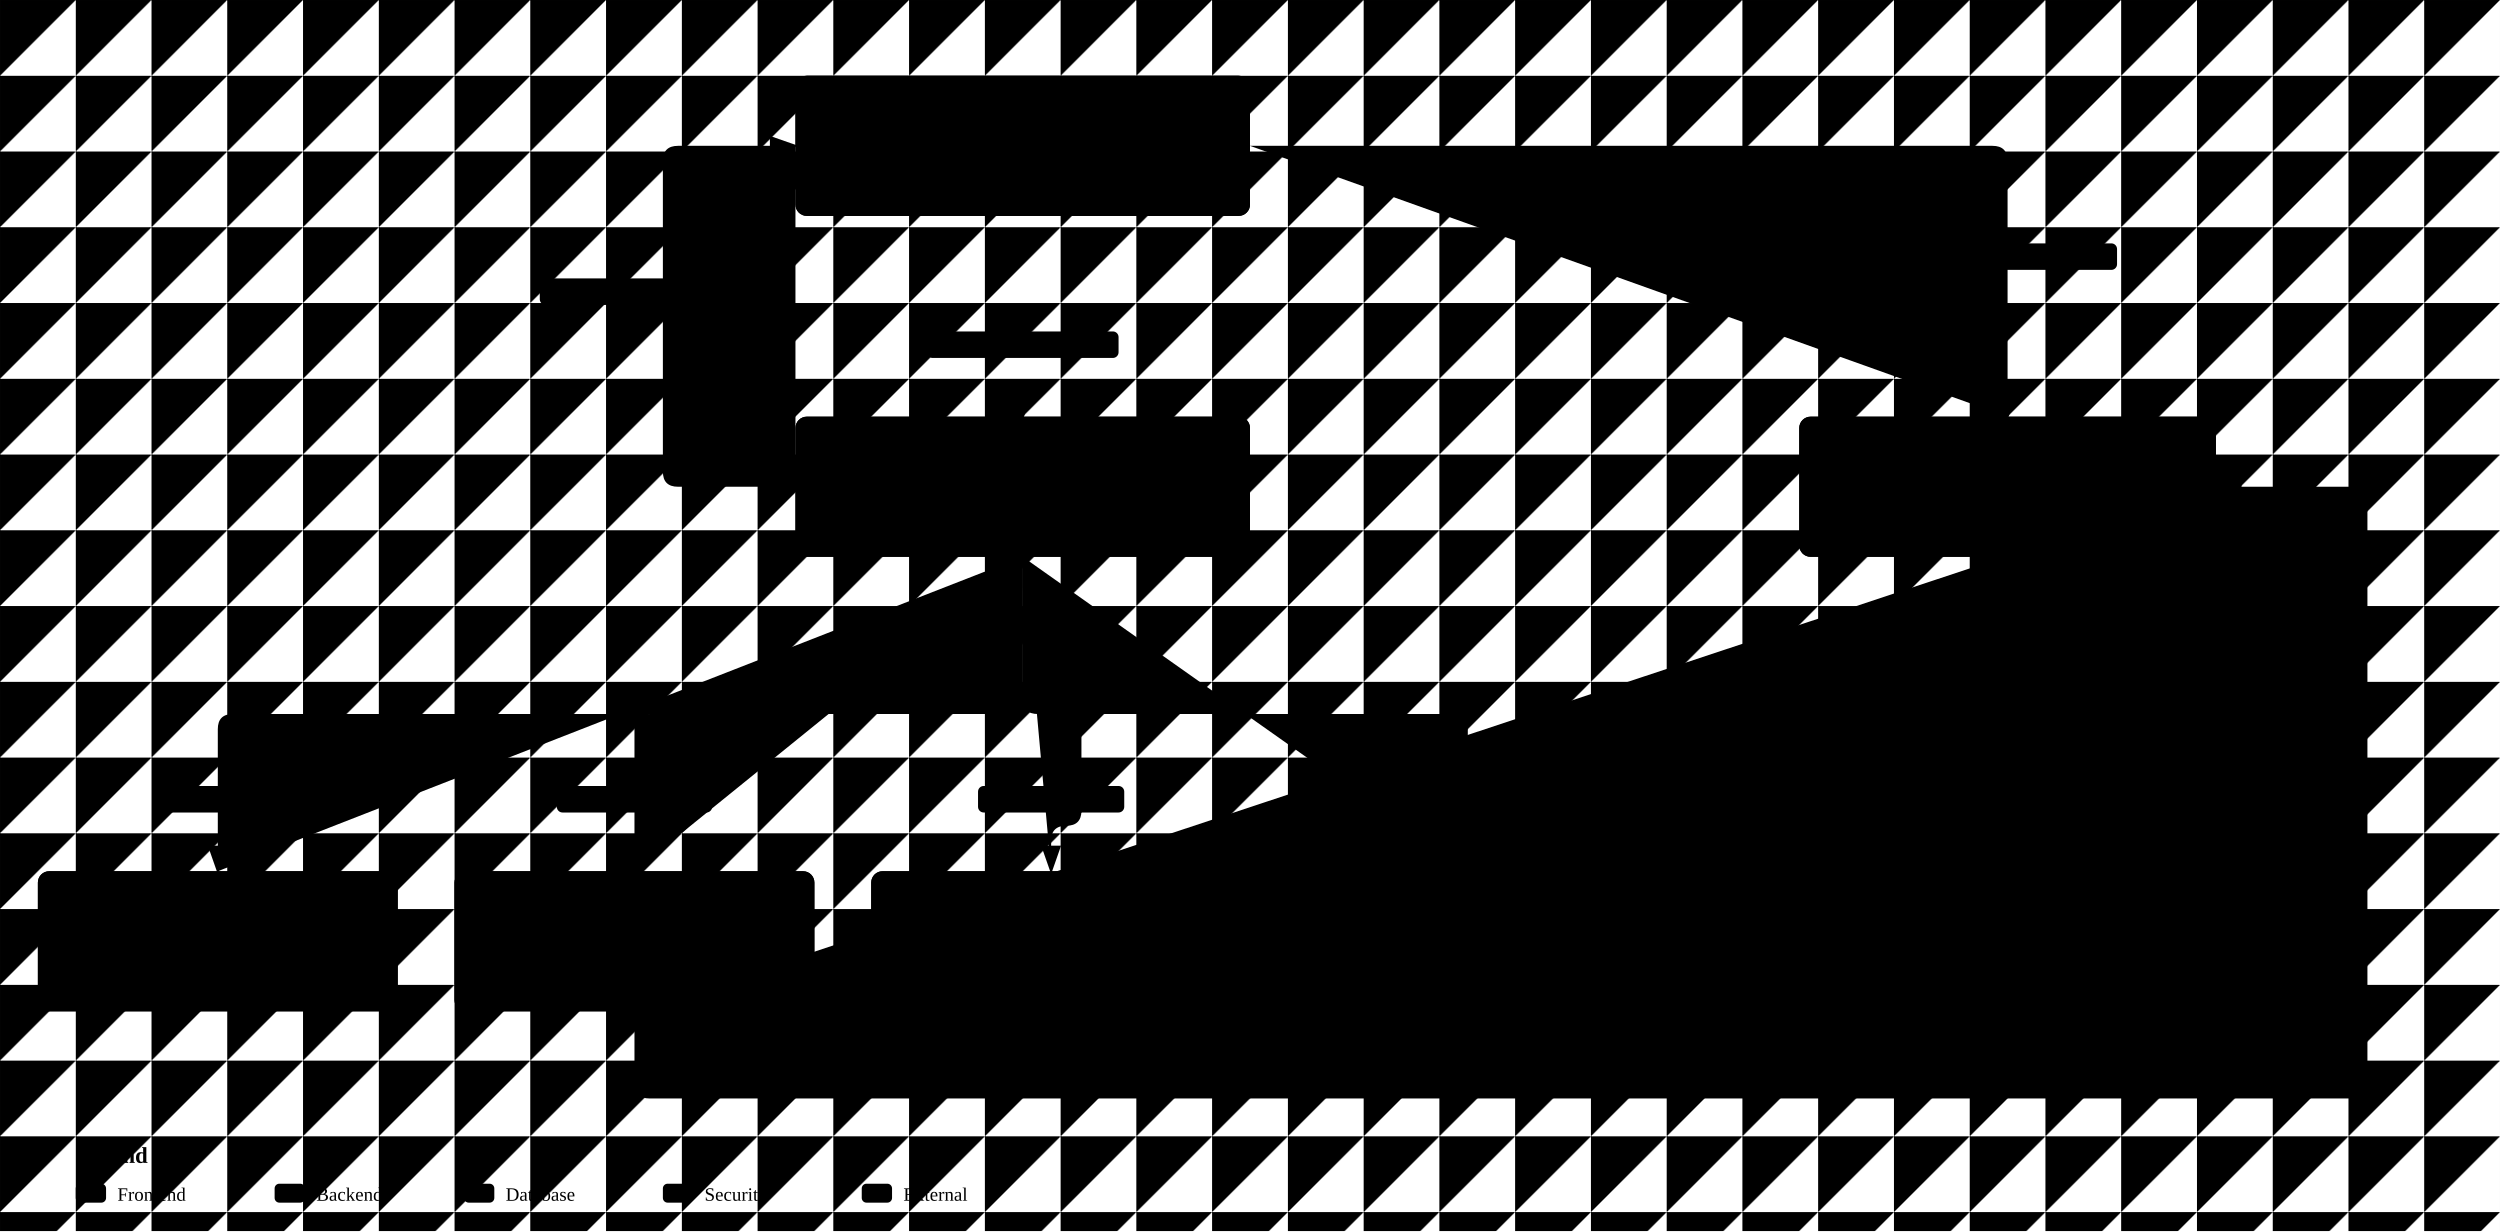
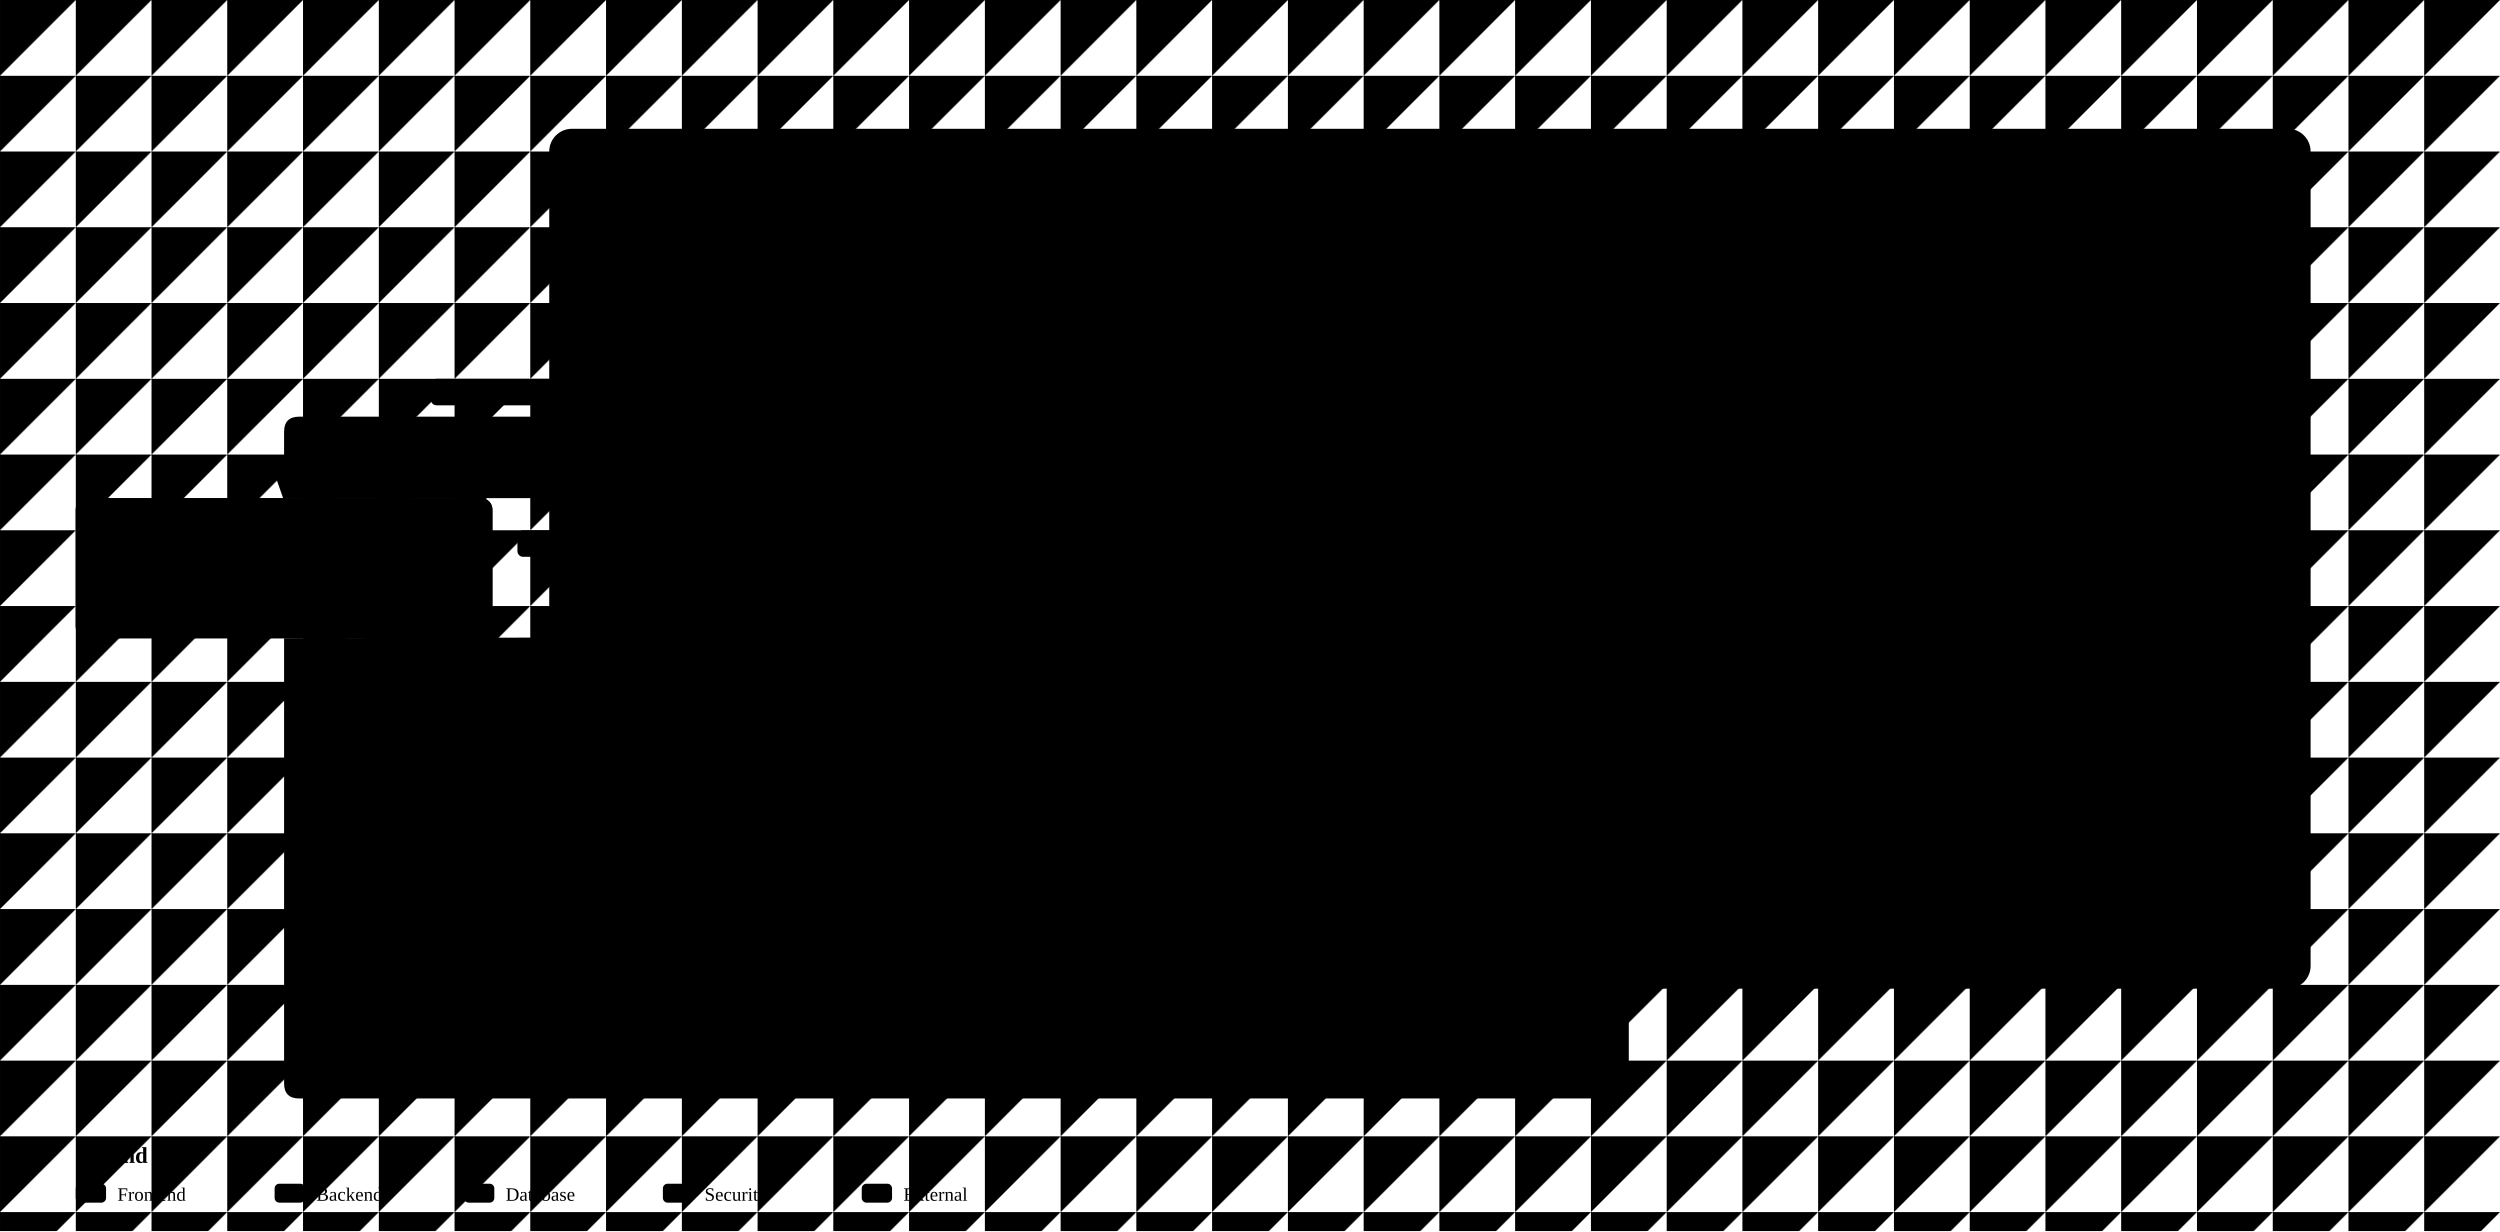
<svg viewBox="0 0 1320 650" role="img" lang="en" aria-labelledby="archify-diagram-title archify-diagram-description" data-preset="classic" data-quality-profile="showcase">
  <defs>
    <marker id="arrowhead" markerWidth="10" markerHeight="7" refX="9" refY="3.5" orient="auto">
      <polygon points="0 0, 10 3.5, 0 7" class="m-default" />
    </marker>
    <marker id="arrowhead-emphasis" markerWidth="10" markerHeight="7" refX="9" refY="3.5" orient="auto">
      <polygon points="0 0, 10 3.5, 0 7" class="m-emphasis" />
    </marker>
    <marker id="arrowhead-security" markerWidth="10" markerHeight="7" refX="9" refY="3.5" orient="auto">
      <polygon points="0 0, 10 3.5, 0 7" class="m-security" />
    </marker>
    <marker id="arrowhead-dashed" markerWidth="10" markerHeight="7" refX="9" refY="3.5" orient="auto">
      <polygon points="0 0, 10 3.5, 0 7" class="m-dashed" />
    </marker>
    <pattern id="grid" width="40" height="40" patternUnits="userSpaceOnUse">
      <path d="M 40 0 L 0 0 0 40" class="c-grid" stroke-width="0.5" />
    </pattern>
  </defs>
  <rect width="100%" height="100%" fill="url(#grid)" />
-   <path data-edge-from="client" data-edge-to="thomas" data-edge-label="yêu cầu, quyết định" data-edge-key="0" data-edge-id="client-thomas" data-composition-points="540,114;540,220" d="M 540 114 L 540 220" class="a-emphasis" stroke-width="1.8" marker-end="url(#arrowhead-emphasis)" />
-   <path data-edge-from="thomas" data-edge-to="client" data-edge-label="hỏi lại khi cần bạn quyết" data-edge-key="1" data-edge-id="thomas-client" data-composition-points="420,257;350,257;350,77;420,77" d="M 420 257 L 358 257 Q 350 257 350 249 L 350 85 Q 350 77 358 77 L 420 77" class="a-dashed" stroke-width="1.5" marker-end="url(#arrowhead-dashed)" />
-   <path data-edge-from="thomas" data-edge-to="shaper" data-edge-label="spec, ticket" data-edge-key="2" data-edge-id="thomas-shaper" data-composition-points="540,294;540,377;115,377;115,460" d="M 540 294 L 540 369 Q 540 377 532 377 L 123 377 Q 115 377 115 385 L 115 460" class="a-default" stroke-width="1.5" marker-end="url(#arrowhead)" />
-   <path data-edge-from="thomas" data-edge-to="builder" data-edge-label="claim, dispatch" data-edge-key="3" data-edge-id="thomas-builder" data-composition-points="540,294;540,377;335,377;335,460" d="M 540 294 L 540 369 Q 540 377 532 377 L 343 377 Q 335 377 335 385 L 335 460" class="a-emphasis" stroke-width="1.8" marker-end="url(#arrowhead-emphasis)" />
-   <path data-edge-from="thomas" data-edge-to="rin" data-edge-label="gate milestone" data-edge-key="4" data-edge-id="thomas-rin" data-composition-points="540,294;540,318;571,318;571,436;555,436;555,460" d="M 540 294 L 540 310 Q 540 318 548 318 L 563 318 Q 571 318 571 326 L 571 428 Q 571 436 563 436 L 563 436 Q 555 436 555 444 L 555 460" class="a-security" stroke-width="1.5" marker-end="url(#arrowhead-security)" />
-   <path data-edge-from="thomas" data-edge-to="qa" data-edge-label="qa walk" data-edge-key="5" data-edge-id="thomas-qa" data-composition-points="540,294;540,377;775,377;775,460" d="M 540 294 L 540 369 Q 540 377 548 377 L 767 377 Q 775 377 775 385 L 775 460" class="a-default" stroke-width="1.5" marker-end="url(#arrowhead)" />
-   <path data-edge-from="builder" data-edge-to="tracker" data-edge-label="ticket, commit, biên nhận" data-edge-key="6" data-edge-id="builder-tracker" data-composition-points="335,534;335,580;1250,580;1250,257;1170,257" d="M 335 534 L 335 572 Q 335 580 343 580 L 1242 580 Q 1250 580 1250 572 L 1250 265 Q 1250 257 1242 257 L 1170 257" class="a-default" stroke-width="1.5" marker-end="url(#arrowhead)" />
-   <path data-edge-from="client" data-edge-to="tracker" data-edge-label="đọc thiết kế, giám sát" data-edge-key="7" data-edge-id="client-tracker" data-composition-points="660,77;1060,77;1060,220" d="M 660 77 L 1052 77 Q 1060 77 1060 85 L 1060 220" class="a-dashed" stroke-width="1.5" marker-end="url(#arrowhead-dashed)" />
+   <rect data-graph-role="structural-frame" data-composition-frame-kind="region" data-composition-frame-id="0" data-composition-frame-label="Đội outsource Astragentic" x="290" y="68" width="930" height="454" rx="12" class="c-region" stroke-width="1" />
+   <path data-edge-from="client" data-edge-to="thomas" data-edge-label="yêu cầu" data-edge-key="0" data-edge-id="client-thomas" data-composition-points="260,300;330,300" d="M 260 300 L 330 300" class="a-emphasis" stroke-width="1.8" marker-end="url(#arrowhead-emphasis)" />
+   <path data-edge-from="thomas" data-edge-to="client" data-edge-label="hỏi lại khi cần bạn quyết" data-edge-key="1" data-edge-id="thomas-client" data-composition-points="435,263;435,220;150,220;150,263" d="M 435 263 L 435 228 Q 435 220 427 220 L 158 220 Q 150 220 150 228 L 150 263" class="a-dashed" stroke-width="1.5" marker-end="url(#arrowhead-dashed)" />
+   <path data-edge-from="thomas" data-edge-to="tracker" data-edge-label="frontier, claim, dispatch" data-edge-key="2" data-edge-id="thomas-tracker" data-composition-points="540,300;760,300" d="M 540 300 L 760 300" class="a-emphasis" stroke-width="1.8" marker-end="url(#arrowhead-emphasis)" />
+   <path data-edge-from="shaper" data-edge-to="tracker" data-edge-label="spec → ticket" data-edge-key="3" data-edge-id="shaper-tracker" data-composition-points="860,172;860,265" d="M 860 172 L 860 265" class="a-default" stroke-width="1.5" marker-end="url(#arrowhead)" />
+   <path data-edge-from="tracker" data-edge-to="builder" data-edge-label="claim" data-edge-key="4" data-edge-id="tracker-builder" data-composition-points="960,300;1000,300" d="M 960 300 L 1000 300" class="a-default" stroke-width="1.5" marker-end="url(#arrowhead)" />
+   <path data-edge-from="builder" data-edge-to="tracker" data-edge-label="commit, biên nhận" data-edge-key="5" data-edge-id="builder-tracker" data-composition-points="1090,332;1090,355;860,355;860,335" d="M 1090 332 L 1090 347 Q 1090 355 1082 355 L 868 355 Q 860 355 860 347 L 860 335" class="a-default" stroke-width="1.5" marker-end="url(#arrowhead)" />
+   <path data-edge-from="tracker" data-edge-to="rin" data-edge-label="gate milestone" data-edge-key="6" data-edge-id="tracker-rin" data-composition-points="853,335;853,386.5;760,386.5;760,438" d="M 853 335 L 853 378.5 Q 853 386.5 845 386.5 L 768 386.5 Q 760 386.5 760 394.5 L 760 438" class="a-security" stroke-width="1.5" marker-end="url(#arrowhead-security)" />
+   <path data-edge-from="tracker" data-edge-to="qa" data-edge-label="qa walk" data-edge-key="7" data-edge-id="tracker-qa" data-composition-points="867,335;867,386.5;960,386.5;960,438" d="M 867 335 L 867 378.5 Q 867 386.5 875 386.5 L 952 386.5 Q 960 386.5 960 394.5 L 960 438" class="a-default" stroke-width="1.5" marker-end="url(#arrowhead)" />
+   <path data-edge-from="client" data-edge-to="tracker" data-edge-label="đọc lại, giám sát" data-edge-key="8" data-edge-id="client-tracker" data-composition-points="150,337;150,580;860,580;860,335" d="M 150 337 L 150 572 Q 150 580 158 580 L 852 580 Q 860 580 860 572 L 860 335" class="a-dashed" stroke-width="1.5" marker-end="url(#arrowhead-dashed)" />
  <g id="node-client" data-node-id="client" data-node-label="Bạn, khách hàng" tabindex="0" role="button" aria-label="Focus Bạn, khách hàng, yêu cầu, quyết định, Architecture component" aria-pressed="false" data-node-kind="external" data-node-sublabel="yêu cầu, quyết định" data-node-context="Architecture component">
-     <rect x="420" y="40" width="240" height="74" rx="6" class="c-mask" />
-     <rect x="420" y="40" width="240" height="74" rx="6" class="c-external" stroke-width="1.5" />
-     <g aria-hidden="true" data-semantic-sigil="external" class="semantic-sigil s-external" transform="translate(426 46) scale(0.6875)">
+     <rect x="40" y="263" width="220" height="74" rx="6" class="c-mask" />
+     <rect x="40" y="263" width="220" height="74" rx="6" class="c-external" stroke-width="1.5" />
+     <g aria-hidden="true" data-semantic-sigil="external" class="semantic-sigil s-external" transform="translate(46 269) scale(0.6875)">
      <rect x="2.5" y="5" width="8.5" height="8" rx="1.5" />
      <path d="M8 2.5h5.5V8M13.5 2.5 7.5 8.5" />
    </g>
-     <text data-node-label="" data-detail-anchor="" x="540" y="75" class="t-primary" font-size="11" font-weight="600" text-anchor="middle">Bạn, khách hàng</text>
-     <text data-detail="context" x="540" y="91" class="t-muted" font-size="9" text-anchor="middle">yêu cầu, quyết định</text>
+     <text data-node-label="" data-detail-anchor="" x="150" y="298" class="t-primary" font-size="11" font-weight="600" text-anchor="middle">Bạn, khách hàng</text>
+     <text data-detail="context" x="150" y="314" class="t-muted" font-size="9" text-anchor="middle">yêu cầu, quyết định</text>
  </g>
-   <g id="node-thomas" data-node-id="thomas" data-node-label="Thomas · người đại diện" tabindex="0" role="button" aria-label="Focus Thomas · người đại diện, hỏi lại trước khi quyết, Architecture component" aria-pressed="false" data-node-kind="backend" data-node-sublabel="hỏi lại trước khi quyết" data-node-context="Architecture component">
-     <rect x="420" y="220" width="240" height="74" rx="6" class="c-mask" />
-     <rect x="420" y="220" width="240" height="74" rx="6" class="c-backend" stroke-width="1.5" />
-     <g aria-hidden="true" data-semantic-sigil="backend" class="semantic-sigil s-backend" transform="translate(426 226) scale(0.6875)">
+   <g id="node-thomas" data-node-id="thomas" data-node-label="Thomas · người đại diện" tabindex="0" role="button" aria-label="Focus Thomas · người đại diện, PM, BA, thư ký, Đội outsource Astragentic" aria-pressed="false" data-node-kind="backend" data-node-sublabel="PM, BA, thư ký" data-node-context="Đội outsource Astragentic">
+     <rect x="330" y="263" width="210" height="74" rx="6" class="c-mask" />
+     <rect x="330" y="263" width="210" height="74" rx="6" class="c-backend" stroke-width="1.5" />
+     <g aria-hidden="true" data-semantic-sigil="backend" class="semantic-sigil s-backend" transform="translate(336 269) scale(0.6875)">
      <path d="M6 3 3 8l3 5M10 3l3 5-3 5" />
    </g>
-     <text data-node-label="" data-detail-anchor="" x="540" y="255" class="t-primary" font-size="11" font-weight="600" text-anchor="middle">Thomas · người đại diện</text>
-     <text data-detail="context" x="540" y="271" class="t-muted" font-size="9" text-anchor="middle">hỏi lại trước khi quyết</text>
+     <text data-node-label="" data-detail-anchor="" x="435" y="298" class="t-primary" font-size="11" font-weight="600" text-anchor="middle">Thomas · người đại diện</text>
+     <text data-detail="context" x="435" y="314" class="t-muted" font-size="9" text-anchor="middle">PM, BA, thư ký</text>
  </g>
-   <g id="node-shaper" data-node-id="shaper" data-node-label="Shaper" tabindex="0" role="button" aria-label="Focus Shaper, grill → spec → ticket, Architecture component" aria-pressed="false" data-node-kind="frontend" data-node-sublabel="grill → spec → ticket" data-node-context="Architecture component">
-     <rect x="20" y="460" width="190" height="74" rx="6" class="c-mask" />
-     <rect x="20" y="460" width="190" height="74" rx="6" class="c-frontend" stroke-width="1.5" />
-     <g aria-hidden="true" data-semantic-sigil="frontend" class="semantic-sigil s-frontend" transform="translate(26 466) scale(0.6875)">
+   <g id="node-tracker" data-node-id="tracker" data-node-label="Issue tracker" tabindex="0" role="button" aria-label="Focus Issue tracker, mọi việc đi qua đây, Đội outsource Astragentic" aria-pressed="false" data-node-kind="database" data-node-sublabel="mọi việc đi qua đây" data-node-context="Đội outsource Astragentic">
+     <rect x="760" y="265" width="200" height="70" rx="6" class="c-mask" />
+     <rect x="760" y="265" width="200" height="70" rx="6" class="c-database" stroke-width="1.5" />
+     <g aria-hidden="true" data-semantic-sigil="database" class="semantic-sigil s-database" transform="translate(766 271) scale(0.6875)">
+       <ellipse cx="8" cy="4" rx="5" ry="2" />
+       <path d="M3 4v8c0 1.1 2.2 2 5 2s5-.9 5-2V4M3 8c0 1.1 2.2 2 5 2s5-.9 5-2" />
+     </g>
+     <text data-node-label="" data-detail-anchor="" x="860" y="298" class="t-primary" font-size="11" font-weight="600" text-anchor="middle">Issue tracker</text>
+     <text data-detail="context" x="860" y="314" class="t-muted" font-size="9" text-anchor="middle">mọi việc đi qua đây</text>
+   </g>
+   <g id="node-shaper" data-node-id="shaper" data-node-label="Shaper" tabindex="0" role="button" aria-label="Focus Shaper, grill → spec → ticket, Đội outsource Astragentic" aria-pressed="false" data-node-kind="frontend" data-node-sublabel="grill → spec → ticket" data-node-context="Đội outsource Astragentic">
+     <rect x="770" y="108" width="180" height="64" rx="6" class="c-mask" />
+     <rect x="770" y="108" width="180" height="64" rx="6" class="c-frontend" stroke-width="1.5" />
+     <g aria-hidden="true" data-semantic-sigil="frontend" class="semantic-sigil s-frontend" transform="translate(776 114) scale(0.6875)">
      <rect x="2" y="3" width="12" height="10" rx="2" />
      <path d="M2 6.5h12" />
      <circle cx="4.1" cy="4.8" r=".7" class="sigil-fill" />
      <circle cx="6.3" cy="4.8" r=".7" class="sigil-fill" />
    </g>
-     <text data-node-label="" data-detail-anchor="" x="115" y="495" class="t-primary" font-size="11" font-weight="600" text-anchor="middle">Shaper</text>
-     <text data-detail="context" x="115" y="511" class="t-muted" font-size="9" text-anchor="middle">grill → spec → ticket</text>
+     <text data-node-label="" data-detail-anchor="" x="860" y="138" class="t-primary" font-size="11" font-weight="600" text-anchor="middle">Shaper</text>
+     <text data-detail="context" x="860" y="154" class="t-muted" font-size="9" text-anchor="middle">grill → spec → ticket</text>
  </g>
-   <g id="node-builder" data-node-id="builder" data-node-label="Builder" tabindex="0" role="button" aria-label="Focus Builder, implement, worktree riêng, Architecture component" aria-pressed="false" data-node-kind="backend" data-node-sublabel="implement, worktree riêng" data-node-context="Architecture component">
-     <rect x="240" y="460" width="190" height="74" rx="6" class="c-mask" />
-     <rect x="240" y="460" width="190" height="74" rx="6" class="c-backend" stroke-width="1.5" />
-     <g aria-hidden="true" data-semantic-sigil="backend" class="semantic-sigil s-backend" transform="translate(246 466) scale(0.6875)">
+   <g id="node-builder" data-node-id="builder" data-node-label="Builder" tabindex="0" role="button" aria-label="Focus Builder, implement, worktree riêng, Đội outsource Astragentic" aria-pressed="false" data-node-kind="backend" data-node-sublabel="implement, worktree riêng" data-node-context="Đội outsource Astragentic">
+     <rect x="1000" y="268" width="180" height="64" rx="6" class="c-mask" />
+     <rect x="1000" y="268" width="180" height="64" rx="6" class="c-backend" stroke-width="1.5" />
+     <g aria-hidden="true" data-semantic-sigil="backend" class="semantic-sigil s-backend" transform="translate(1006 274) scale(0.6875)">
      <path d="M6 3 3 8l3 5M10 3l3 5-3 5" />
    </g>
-     <text data-node-label="" data-detail-anchor="" x="335" y="495" class="t-primary" font-size="11" font-weight="600" text-anchor="middle">Builder</text>
-     <text data-detail="context" x="335" y="511" class="t-muted" font-size="9" text-anchor="middle">implement, worktree riêng</text>
+     <text data-node-label="" data-detail-anchor="" x="1090" y="298" class="t-primary" font-size="11" font-weight="600" text-anchor="middle">Builder</text>
+     <text data-detail="context" x="1090" y="314" class="t-muted" font-size="9" text-anchor="middle">implement, worktree riêng</text>
  </g>
-   <g id="node-rin" data-node-id="rin" data-node-label="Rin" tabindex="0" role="button" aria-label="Focus Rin, verify artifact + trace, Architecture component" aria-pressed="false" data-node-kind="security" data-node-sublabel="verify artifact + trace" data-node-context="Architecture component">
-     <rect x="460" y="460" width="190" height="74" rx="6" class="c-mask" />
-     <rect x="460" y="460" width="190" height="74" rx="6" class="c-security" stroke-width="1.5" />
-     <g aria-hidden="true" data-semantic-sigil="security" class="semantic-sigil s-security" transform="translate(466 466) scale(0.6875)">
+   <g id="node-rin" data-node-id="rin" data-node-label="Rin" tabindex="0" role="button" aria-label="Focus Rin, verify artifact + trace, Đội outsource Astragentic" aria-pressed="false" data-node-kind="security" data-node-sublabel="verify artifact + trace" data-node-context="Đội outsource Astragentic">
+     <rect x="670" y="438" width="180" height="64" rx="6" class="c-mask" />
+     <rect x="670" y="438" width="180" height="64" rx="6" class="c-security" stroke-width="1.5" />
+     <g aria-hidden="true" data-semantic-sigil="security" class="semantic-sigil s-security" transform="translate(676 444) scale(0.6875)">
      <path d="M8 2.2 13 4v3.5c0 3.1-1.8 5.4-5 6.5-3.2-1.1-5-3.4-5-6.5V4Z" />
      <path d="m5.8 8 1.5 1.5 3-3" />
    </g>
-     <text data-node-label="" data-detail-anchor="" x="555" y="495" class="t-primary" font-size="11" font-weight="600" text-anchor="middle">Rin</text>
-     <text data-detail="context" x="555" y="511" class="t-muted" font-size="9" text-anchor="middle">verify artifact + trace</text>
+     <text data-node-label="" data-detail-anchor="" x="760" y="468" class="t-primary" font-size="11" font-weight="600" text-anchor="middle">Rin</text>
+     <text data-detail="context" x="760" y="484" class="t-muted" font-size="9" text-anchor="middle">verify artifact + trace</text>
  </g>
-   <g id="node-qa" data-node-id="qa" data-node-label="QA" tabindex="0" role="button" aria-label="Focus QA, chạy sản phẩm thật, Architecture component" aria-pressed="false" data-node-kind="external" data-node-sublabel="chạy sản phẩm thật" data-node-context="Architecture component">
-     <rect x="680" y="460" width="190" height="74" rx="6" class="c-mask" />
-     <rect x="680" y="460" width="190" height="74" rx="6" class="c-external" stroke-width="1.5" />
-     <g aria-hidden="true" data-semantic-sigil="external" class="semantic-sigil s-external" transform="translate(686 466) scale(0.6875)">
+   <g id="node-qa" data-node-id="qa" data-node-label="QA" tabindex="0" role="button" aria-label="Focus QA, chạy sản phẩm thật, Đội outsource Astragentic" aria-pressed="false" data-node-kind="external" data-node-sublabel="chạy sản phẩm thật" data-node-context="Đội outsource Astragentic">
+     <rect x="870" y="438" width="180" height="64" rx="6" class="c-mask" />
+     <rect x="870" y="438" width="180" height="64" rx="6" class="c-external" stroke-width="1.5" />
+     <g aria-hidden="true" data-semantic-sigil="external" class="semantic-sigil s-external" transform="translate(876 444) scale(0.6875)">
      <rect x="2.5" y="5" width="8.5" height="8" rx="1.5" />
      <path d="M8 2.5h5.5V8M13.5 2.5 7.5 8.5" />
    </g>
-     <text data-node-label="" data-detail-anchor="" x="775" y="495" class="t-primary" font-size="11" font-weight="600" text-anchor="middle">QA</text>
-     <text data-detail="context" x="775" y="511" class="t-muted" font-size="9" text-anchor="middle">chạy sản phẩm thật</text>
+     <text data-node-label="" data-detail-anchor="" x="960" y="468" class="t-primary" font-size="11" font-weight="600" text-anchor="middle">QA</text>
+     <text data-detail="context" x="960" y="484" class="t-muted" font-size="9" text-anchor="middle">chạy sản phẩm thật</text>
  </g>
-   <g id="node-tracker" data-node-id="tracker" data-node-label="Tracker" tabindex="0" role="button" aria-label="Focus Tracker, board, ticket, Architecture component" aria-pressed="false" data-node-kind="database" data-node-sublabel="board, ticket" data-node-context="Architecture component">
-     <rect x="950" y="220" width="220" height="74" rx="6" class="c-mask" />
-     <rect x="950" y="220" width="220" height="74" rx="6" class="c-database" stroke-width="1.5" />
-     <g aria-hidden="true" data-semantic-sigil="database" class="semantic-sigil s-database" transform="translate(956 226) scale(0.6875)">
-       <ellipse cx="8" cy="4" rx="5" ry="2" />
-       <path d="M3 4v8c0 1.1 2.2 2 5 2s5-.9 5-2V4M3 8c0 1.1 2.2 2 5 2s5-.9 5-2" />
-     </g>
-     <text data-node-label="" data-detail-anchor="" x="1060" y="255" class="t-primary" font-size="11" font-weight="600" text-anchor="middle">Tracker</text>
-     <text data-detail="context" x="1060" y="271" class="t-muted" font-size="9" text-anchor="middle">board, ticket</text>
-   </g>
-   <g id="node-herdr" data-node-id="herdr" data-node-label="herdr" tabindex="0" role="button" aria-label="Focus herdr, pane đang chạy live, Architecture component" aria-pressed="false" data-node-kind="external" data-node-sublabel="pane đang chạy live" data-node-context="Architecture component">
-     <rect x="950" y="460" width="220" height="74" rx="6" class="c-mask" />
-     <rect x="950" y="460" width="220" height="74" rx="6" class="c-external" stroke-width="1.5" />
-     <g aria-hidden="true" data-semantic-sigil="external" class="semantic-sigil s-external" transform="translate(956 466) scale(0.6875)">
-       <rect x="2.5" y="5" width="8.5" height="8" rx="1.5" />
-       <path d="M8 2.5h5.5V8M13.5 2.5 7.5 8.5" />
-     </g>
-     <text data-node-label="" data-detail-anchor="" x="1060" y="495" class="t-primary" font-size="11" font-weight="600" text-anchor="middle">herdr</text>
-     <text data-detail="context" x="1060" y="511" class="t-muted" font-size="9" text-anchor="middle">pane đang chạy live</text>
-   </g>
-   <g data-detail="context" data-edge-from="client" data-edge-to="thomas" data-edge-label="yêu cầu, quyết định" data-edge-key="0" data-edge-id="client-thomas">
-     <rect x="489.4" y="175" width="101.2" height="14" rx="3" class="c-mask" />
-     <text x="540" y="185" class="t-backend" font-size="8" text-anchor="middle">yêu cầu, quyết định</text>
+   <g data-detail="context" data-edge-from="client" data-edge-to="thomas" data-edge-label="yêu cầu" data-edge-key="0" data-edge-id="client-thomas">
+     <rect x="273.2" y="280" width="43.6" height="14" rx="3" class="c-mask" />
+     <text x="295" y="290" class="t-backend" font-size="8" text-anchor="middle">yêu cầu</text>
  </g>
  <g data-detail="context" data-edge-from="thomas" data-edge-to="client" data-edge-label="hỏi lại khi cần bạn quyết" data-edge-key="1" data-edge-id="thomas-client">
-     <rect x="285" y="147" width="130" height="14" rx="3" class="c-mask" />
-     <text x="350" y="157" class="t-messagebus" font-size="8" text-anchor="middle">hỏi lại khi cần bạn quyết</text>
+     <rect x="227.5" y="200" width="130" height="14" rx="3" class="c-mask" />
+     <text x="292.5" y="210" class="t-messagebus" font-size="8" text-anchor="middle">hỏi lại khi cần bạn quyết</text>
  </g>
-   <g data-detail="context" data-edge-from="thomas" data-edge-to="shaper" data-edge-label="spec, ticket" data-edge-key="2" data-edge-id="thomas-shaper">
-     <rect x="81.2" y="415" width="67.6" height="14" rx="3" class="c-mask" />
-     <text x="115" y="425" class="t-muted" font-size="8" text-anchor="middle">spec, ticket</text>
+   <g data-detail="context" data-edge-from="thomas" data-edge-to="tracker" data-edge-label="frontier, claim, dispatch" data-edge-key="2" data-edge-id="thomas-tracker">
+     <rect x="585" y="280" width="130" height="14" rx="3" class="c-mask" />
+     <text x="650" y="290" class="t-backend" font-size="8" text-anchor="middle">frontier, claim, dispatch</text>
  </g>
-   <g data-detail="context" data-edge-from="thomas" data-edge-to="builder" data-edge-label="claim, dispatch" data-edge-key="3" data-edge-id="thomas-builder">
-     <rect x="294" y="415" width="82" height="14" rx="3" class="c-mask" />
-     <text x="335" y="425" class="t-backend" font-size="8" text-anchor="middle">claim, dispatch</text>
+   <g data-detail="context" data-edge-from="shaper" data-edge-to="tracker" data-edge-label="spec → ticket" data-edge-key="3" data-edge-id="shaper-tracker">
+     <rect x="823.8" y="176" width="72.4" height="14" rx="3" class="c-mask" />
+     <text x="860" y="186" class="t-muted" font-size="8" text-anchor="middle">spec → ticket</text>
  </g>
-   <g data-detail="context" data-edge-from="thomas" data-edge-to="rin" data-edge-label="gate milestone" data-edge-key="4" data-edge-id="thomas-rin">
-     <rect x="516.4" y="415" width="77.2" height="14" rx="3" class="c-mask" />
-     <text x="555" y="425" class="t-security" font-size="8" text-anchor="middle">gate milestone</text>
+   <g data-detail="context" data-edge-from="tracker" data-edge-to="builder" data-edge-label="claim" data-edge-key="4" data-edge-id="tracker-builder">
+     <rect x="963" y="280" width="34" height="14" rx="3" class="c-mask" />
+     <text x="980" y="290" class="t-muted" font-size="8" text-anchor="middle">claim</text>
  </g>
-   <g data-detail="context" data-edge-from="thomas" data-edge-to="qa" data-edge-label="qa walk" data-edge-key="5" data-edge-id="thomas-qa">
-     <rect x="753.2" y="415" width="43.6" height="14" rx="3" class="c-mask" />
-     <text x="775" y="425" class="t-muted" font-size="8" text-anchor="middle">qa walk</text>
+   <g data-detail="context" data-edge-from="builder" data-edge-to="tracker" data-edge-label="commit, biên nhận" data-edge-key="5" data-edge-id="builder-tracker">
+     <rect x="929.2" y="335" width="91.6" height="14" rx="3" class="c-mask" />
+     <text x="975" y="345" class="t-muted" font-size="8" text-anchor="middle">commit, biên nhận</text>
  </g>
-   <g data-detail="context" data-edge-from="builder" data-edge-to="tracker" data-edge-label="ticket, commit, biên nhận" data-edge-key="6" data-edge-id="builder-tracker">
-     <rect x="727.5" y="560" width="130" height="14" rx="3" class="c-mask" />
-     <text x="792.5" y="570" class="t-muted" font-size="8" text-anchor="middle">ticket, commit, biên nhận</text>
+   <g data-detail="context" data-edge-from="tracker" data-edge-to="rin" data-edge-label="gate milestone" data-edge-key="6" data-edge-id="tracker-rin">
+     <rect x="767.9" y="366.5" width="77.2" height="14" rx="3" class="c-mask" />
+     <text x="806.5" y="376.5" class="t-security" font-size="8" text-anchor="middle">gate milestone</text>
  </g>
-   <g data-detail="context" data-edge-from="client" data-edge-to="tracker" data-edge-label="đọc thiết kế, giám sát" data-edge-key="7" data-edge-id="client-tracker">
-     <rect x="1002.2" y="128.5" width="115.6" height="14" rx="3" class="c-mask" />
-     <text x="1060" y="138.5" class="t-messagebus" font-size="8" text-anchor="middle">đọc thiết kế, giám sát</text>
+   <g data-detail="context" data-edge-from="tracker" data-edge-to="qa" data-edge-label="qa walk" data-edge-key="7" data-edge-id="tracker-qa">
+     <rect x="891.7" y="366.5" width="43.6" height="14" rx="3" class="c-mask" />
+     <text x="913.5" y="376.5" class="t-muted" font-size="8" text-anchor="middle">qa walk</text>
+   </g>
+   <g data-detail="context" data-edge-from="client" data-edge-to="tracker" data-edge-label="đọc lại, giám sát" data-edge-key="8" data-edge-id="client-tracker">
+     <rect x="459.2" y="560" width="91.6" height="14" rx="3" class="c-mask" />
+     <text x="505" y="570" class="t-messagebus" font-size="8" text-anchor="middle">đọc lại, giám sát</text>
+   </g>
+   <g data-graph-role="structural-frame-label" data-composition-frame-id="0" data-composition-frame-kind="region" data-composition-frame-label="Đội outsource Astragentic">
+     <rect data-graph-role="structural-frame-label-mask" x="294" y="88" width="145" height="16" rx="3" class="c-mask" />
+     <text data-boundary-label="" x="298" y="101" class="t-cloud" font-size="9" font-weight="600">Đội outsource Astragentic</text>
  </g>
  <g data-legend="" data-legend-bridge="">
    <text x="40" y="614" class="t-primary" font-size="12" font-weight="650">Legend</text>
    <g data-legend-semantic-kind="frontend" data-legend-kind="frontend" data-legend-label="Frontend" data-legend-x="40" data-legend-baseline="634" data-legend-width="83">
      <rect x="40" y="625" width="16" height="10" rx="2.5" class="c-frontend" stroke-width="1" />
      <text x="62" y="634" class="t-muted" font-size="10" font-weight="500">Frontend</text>
    </g>
    <g data-legend-semantic-kind="backend" data-legend-kind="backend" data-legend-label="Backend" data-legend-x="145" data-legend-baseline="634" data-legend-width="78">
      <rect x="145" y="625" width="16" height="10" rx="2.5" class="c-backend" stroke-width="1" />
      <text x="167" y="634" class="t-muted" font-size="10" font-weight="500">Backend</text>
    </g>
    <g data-legend-semantic-kind="database" data-legend-kind="database" data-legend-label="Database" data-legend-x="245" data-legend-baseline="634" data-legend-width="83">
      <rect x="245" y="625" width="16" height="10" rx="2.5" class="c-database" stroke-width="1" />
      <text x="267" y="634" class="t-muted" font-size="10" font-weight="500">Database</text>
    </g>
    <g data-legend-semantic-kind="security" data-legend-kind="security" data-legend-label="Security" data-legend-x="350" data-legend-baseline="634" data-legend-width="83">
      <rect x="350" y="625" width="16" height="10" rx="2.5" class="c-security" stroke-width="1" />
      <text x="372" y="634" class="t-muted" font-size="10" font-weight="500">Security</text>
    </g>
    <g data-legend-semantic-kind="external" data-legend-kind="external" data-legend-label="External" data-legend-x="455" data-legend-baseline="634" data-legend-width="83">
      <rect x="455" y="625" width="16" height="10" rx="2.5" class="c-external" stroke-width="1" />
      <text x="477" y="634" class="t-muted" font-size="10" font-weight="500">External</text>
    </g>
  </g>
</svg>
